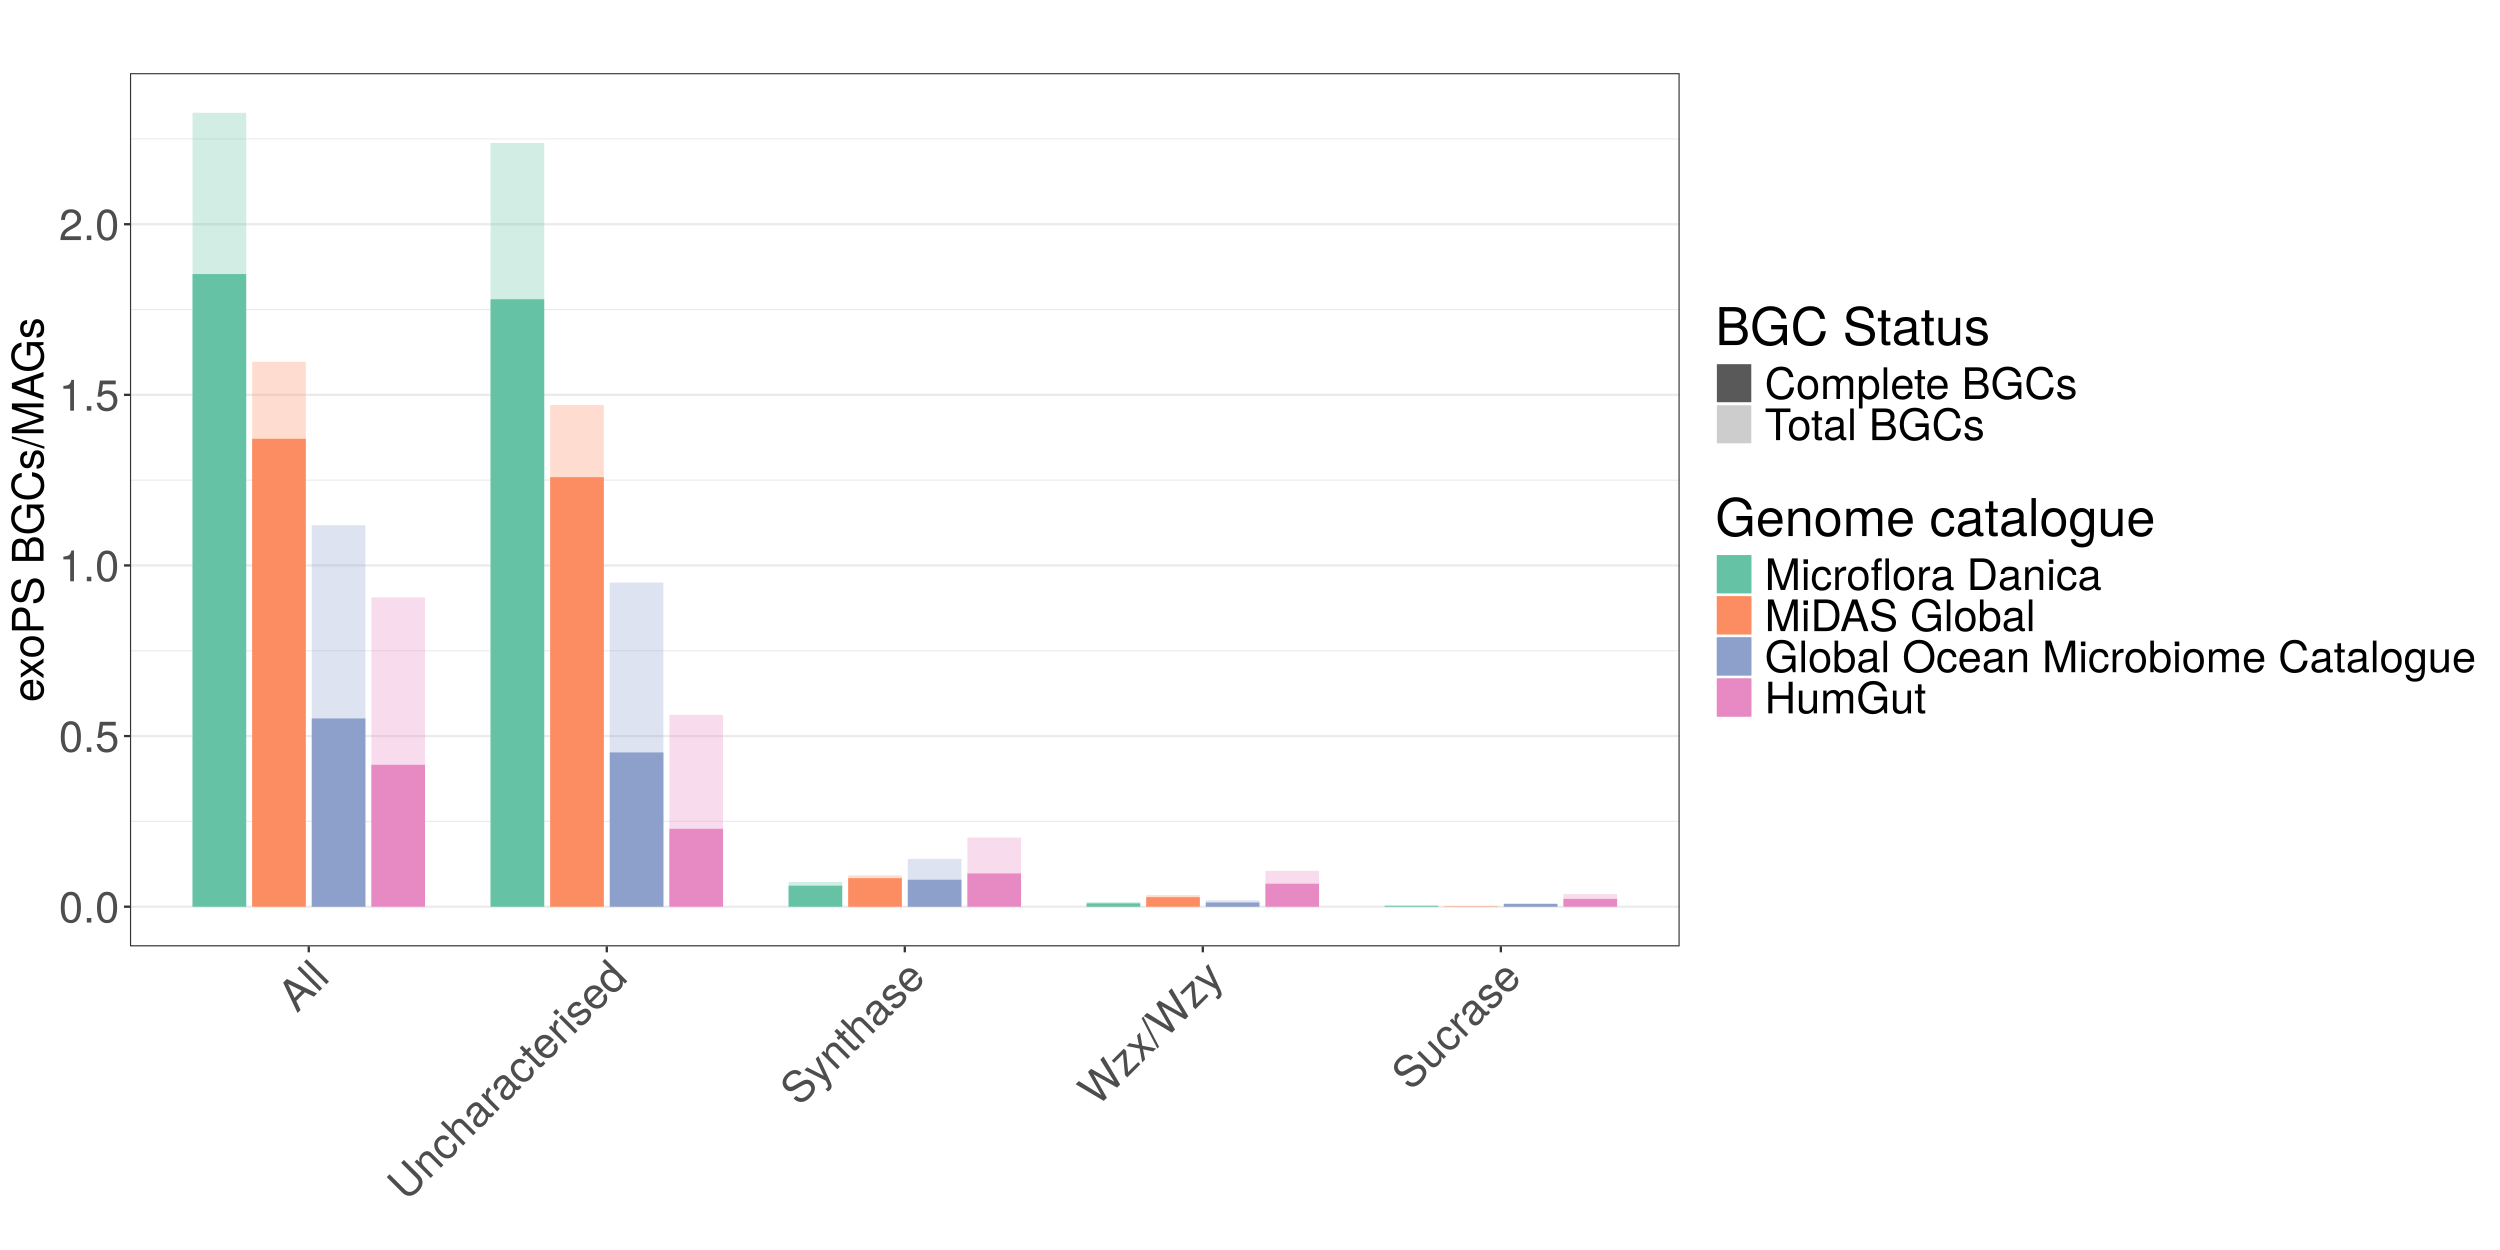
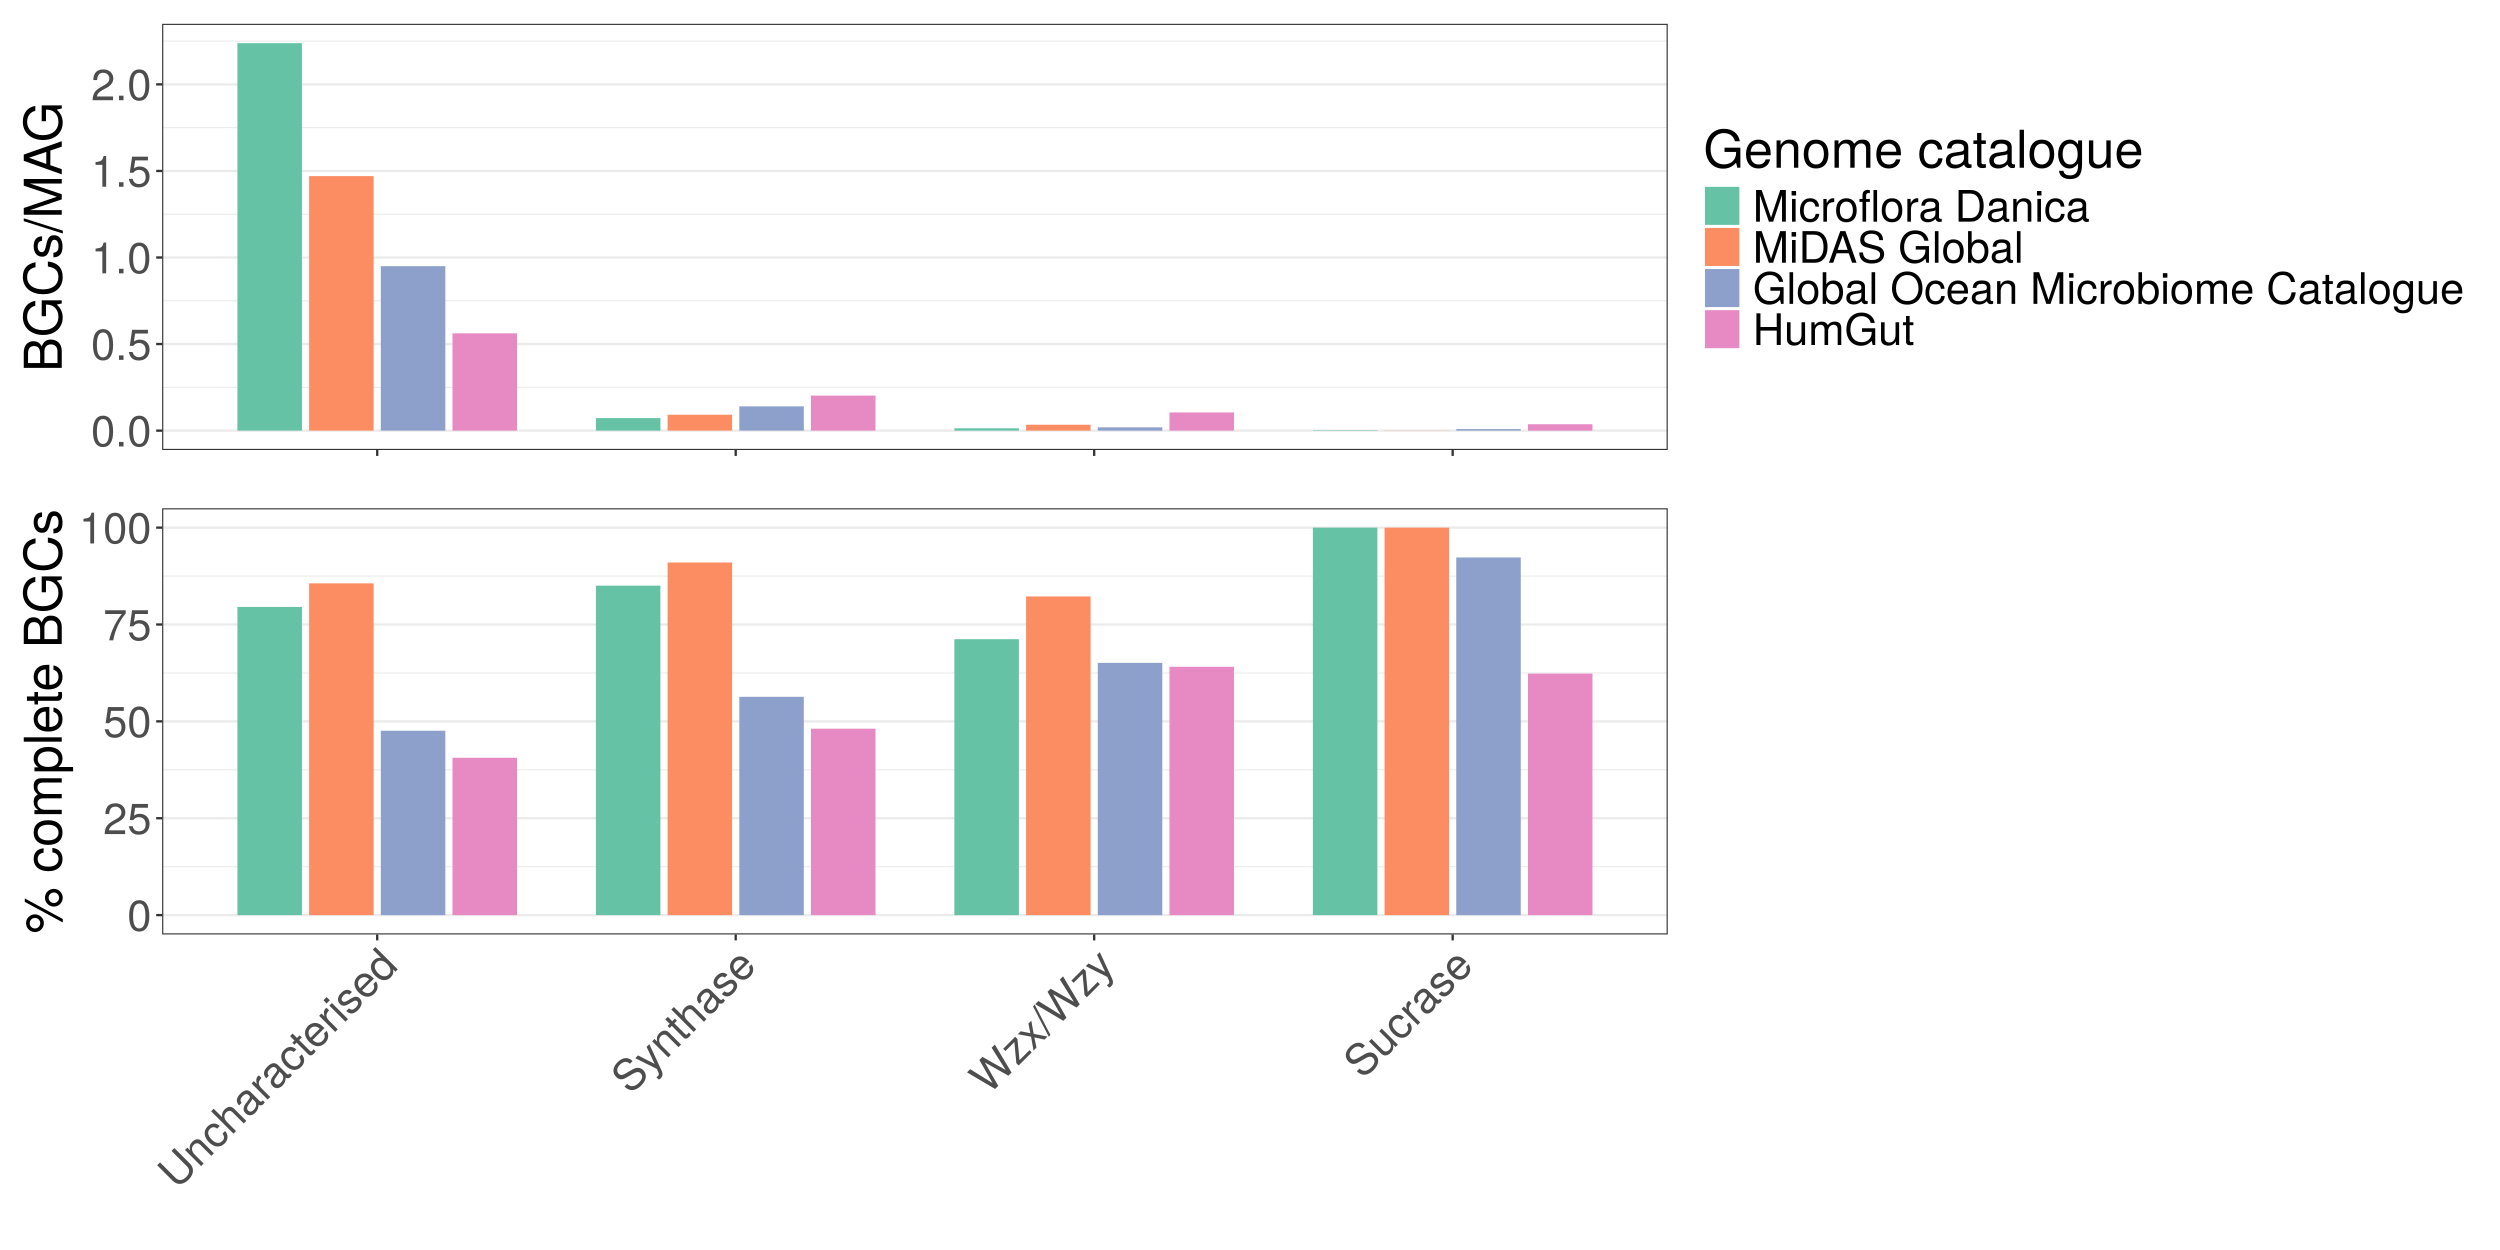
<svg xmlns="http://www.w3.org/2000/svg" class="svglite" width="1152.00pt" height="576.00pt" viewBox="0 0 1152.00 576.00">
  <defs>
    <style type="text/css">
    .svglite line, .svglite polyline, .svglite polygon, .svglite path, .svglite rect, .svglite circle {
      fill: none;
      stroke: #000000;
      stroke-linecap: round;
      stroke-linejoin: round;
      stroke-miterlimit: 10.00;
    }
    .svglite text {
      white-space: pre;
    }
  </style>
  </defs>
  <rect width="100%" height="100%" style="stroke: none; fill: #FFFFFF;" />
  <defs>
    <clipPath id="cpMC4wMHwxMTUyLjAwfDAuMDB8NTc2LjAw">
      <rect x="0.00" y="0.00" width="1152.00" height="576.00" />
    </clipPath>
  </defs>
  <g clip-path="url(#cpMC4wMHwxMTUyLjAwfDAuMDB8NTc2LjAw)">
    <rect x="0.00" y="0.00" width="1152.00" height="576.00" style="stroke-width: 1.07; stroke: #FFFFFF; fill: #FFFFFF;" />
  </g>
  <defs>
-     <clipPath id="cpNTkuODl8NzczLjk4fDMzLjY5fDQzNi4wOQ==">
-       <rect x="59.89" y="33.69" width="714.10" height="402.40" />
+     <clipPath id="cpNzQuNzF8NzY4LjUwfDEwLjk2fDQzMC42MQ==">
+       <rect x="74.71" y="10.96" width="693.79" height="419.65" />
    </clipPath>
  </defs>
-   <g clip-path="url(#cpNTkuODl8NzczLjk4fDMzLjY5fDQzNi4wOQ==)">
-     <rect x="59.89" y="33.69" width="714.10" height="402.40" style="stroke-width: 1.07; stroke: none; fill: #FFFFFF;" />
-     <polyline points="59.89,378.49 773.98,378.49 " style="stroke-width: 0.53; stroke: #EBEBEB; stroke-linecap: butt;" />
-     <polyline points="59.89,299.87 773.98,299.87 " style="stroke-width: 0.53; stroke: #EBEBEB; stroke-linecap: butt;" />
-     <polyline points="59.89,221.25 773.98,221.25 " style="stroke-width: 0.53; stroke: #EBEBEB; stroke-linecap: butt;" />
-     <polyline points="59.89,142.63 773.98,142.63 " style="stroke-width: 0.53; stroke: #EBEBEB; stroke-linecap: butt;" />
-     <polyline points="59.89,64.01 773.98,64.01 " style="stroke-width: 0.53; stroke: #EBEBEB; stroke-linecap: butt;" />
-     <polyline points="59.89,417.80 773.98,417.80 " style="stroke-width: 1.07; stroke: #EBEBEB; stroke-linecap: butt;" />
-     <polyline points="59.89,339.18 773.98,339.18 " style="stroke-width: 1.07; stroke: #EBEBEB; stroke-linecap: butt;" />
-     <polyline points="59.89,260.56 773.98,260.56 " style="stroke-width: 1.07; stroke: #EBEBEB; stroke-linecap: butt;" />
-     <polyline points="59.89,181.94 773.98,181.94 " style="stroke-width: 1.07; stroke: #EBEBEB; stroke-linecap: butt;" />
-     <polyline points="59.89,103.32 773.98,103.32 " style="stroke-width: 1.07; stroke: #EBEBEB; stroke-linecap: butt;" />
-     <rect x="88.72" y="51.98" width="24.72" height="365.82" style="stroke-width: 1.07; stroke: none; stroke-linecap: butt; stroke-linejoin: miter; fill: #66C2A5; fill-opacity: 0.30;" />
-     <rect x="116.19" y="166.71" width="24.72" height="251.09" style="stroke-width: 1.07; stroke: none; stroke-linecap: butt; stroke-linejoin: miter; fill: #FC8D62; fill-opacity: 0.30;" />
-     <rect x="143.66" y="242.03" width="24.72" height="175.78" style="stroke-width: 1.07; stroke: none; stroke-linecap: butt; stroke-linejoin: miter; fill: #8DA0CB; fill-opacity: 0.30;" />
-     <rect x="171.12" y="275.28" width="24.72" height="142.52" style="stroke-width: 1.07; stroke: none; stroke-linecap: butt; stroke-linejoin: miter; fill: #E78AC3; fill-opacity: 0.30;" />
-     <rect x="226.05" y="65.89" width="24.72" height="351.91" style="stroke-width: 1.07; stroke: none; stroke-linecap: butt; stroke-linejoin: miter; fill: #66C2A5; fill-opacity: 0.30;" />
-     <rect x="253.52" y="186.64" width="24.72" height="231.16" style="stroke-width: 1.07; stroke: none; stroke-linecap: butt; stroke-linejoin: miter; fill: #FC8D62; fill-opacity: 0.30;" />
-     <rect x="280.98" y="268.44" width="24.72" height="149.36" style="stroke-width: 1.07; stroke: none; stroke-linecap: butt; stroke-linejoin: miter; fill: #8DA0CB; fill-opacity: 0.30;" />
-     <rect x="308.45" y="329.42" width="24.72" height="88.38" style="stroke-width: 1.07; stroke: none; stroke-linecap: butt; stroke-linejoin: miter; fill: #E78AC3; fill-opacity: 0.30;" />
-     <rect x="363.38" y="406.43" width="24.72" height="11.37" style="stroke-width: 1.07; stroke: none; stroke-linecap: butt; stroke-linejoin: miter; fill: #66C2A5; fill-opacity: 0.30;" />
-     <rect x="390.84" y="403.36" width="24.72" height="14.44" style="stroke-width: 1.07; stroke: none; stroke-linecap: butt; stroke-linejoin: miter; fill: #FC8D62; fill-opacity: 0.30;" />
-     <rect x="418.31" y="395.76" width="24.72" height="22.04" style="stroke-width: 1.07; stroke: none; stroke-linecap: butt; stroke-linejoin: miter; fill: #8DA0CB; fill-opacity: 0.30;" />
-     <rect x="445.77" y="385.96" width="24.72" height="31.84" style="stroke-width: 1.07; stroke: none; stroke-linecap: butt; stroke-linejoin: miter; fill: #E78AC3; fill-opacity: 0.30;" />
-     <rect x="500.70" y="415.68" width="24.72" height="2.12" style="stroke-width: 1.07; stroke: none; stroke-linecap: butt; stroke-linejoin: miter; fill: #66C2A5; fill-opacity: 0.30;" />
-     <rect x="528.17" y="412.46" width="24.72" height="5.34" style="stroke-width: 1.07; stroke: none; stroke-linecap: butt; stroke-linejoin: miter; fill: #FC8D62; fill-opacity: 0.30;" />
-     <rect x="555.63" y="414.84" width="24.72" height="2.97" style="stroke-width: 1.07; stroke: none; stroke-linecap: butt; stroke-linejoin: miter; fill: #8DA0CB; fill-opacity: 0.30;" />
-     <rect x="583.10" y="401.28" width="24.72" height="16.52" style="stroke-width: 1.07; stroke: none; stroke-linecap: butt; stroke-linejoin: miter; fill: #E78AC3; fill-opacity: 0.30;" />
-     <rect x="638.03" y="417.38" width="24.72" height="0.42" style="stroke-width: 1.07; stroke: none; stroke-linecap: butt; stroke-linejoin: miter; fill: #66C2A5; fill-opacity: 0.30;" />
-     <rect x="665.50" y="417.65" width="24.72" height="0.16" style="stroke-width: 1.07; stroke: none; stroke-linecap: butt; stroke-linejoin: miter; fill: #FC8D62; fill-opacity: 0.30;" />
-     <rect x="692.96" y="416.40" width="24.72" height="1.41" style="stroke-width: 1.07; stroke: none; stroke-linecap: butt; stroke-linejoin: miter; fill: #8DA0CB; fill-opacity: 0.30;" />
-     <rect x="720.43" y="412.02" width="24.72" height="5.78" style="stroke-width: 1.07; stroke: none; stroke-linecap: butt; stroke-linejoin: miter; fill: #E78AC3; fill-opacity: 0.30;" />
-     <rect x="88.72" y="126.29" width="24.72" height="291.51" style="stroke-width: 1.07; stroke: none; stroke-linecap: butt; stroke-linejoin: miter; fill: #66C2A5;" />
-     <rect x="116.19" y="202.19" width="24.72" height="215.61" style="stroke-width: 1.07; stroke: none; stroke-linecap: butt; stroke-linejoin: miter; fill: #FC8D62;" />
-     <rect x="143.66" y="331.07" width="24.72" height="86.73" style="stroke-width: 1.07; stroke: none; stroke-linecap: butt; stroke-linejoin: miter; fill: #8DA0CB;" />
-     <rect x="171.12" y="352.40" width="24.72" height="65.40" style="stroke-width: 1.07; stroke: none; stroke-linecap: butt; stroke-linejoin: miter; fill: #E78AC3;" />
-     <rect x="226.05" y="137.89" width="24.72" height="279.91" style="stroke-width: 1.07; stroke: none; stroke-linecap: butt; stroke-linejoin: miter; fill: #66C2A5;" />
-     <rect x="253.52" y="219.88" width="24.72" height="197.92" style="stroke-width: 1.07; stroke: none; stroke-linecap: butt; stroke-linejoin: miter; fill: #FC8D62;" />
-     <rect x="280.98" y="346.72" width="24.72" height="71.08" style="stroke-width: 1.07; stroke: none; stroke-linecap: butt; stroke-linejoin: miter; fill: #8DA0CB;" />
-     <rect x="308.45" y="381.91" width="24.72" height="35.89" style="stroke-width: 1.07; stroke: none; stroke-linecap: butt; stroke-linejoin: miter; fill: #E78AC3;" />
-     <rect x="363.38" y="408.13" width="24.72" height="9.67" style="stroke-width: 1.07; stroke: none; stroke-linecap: butt; stroke-linejoin: miter; fill: #66C2A5;" />
-     <rect x="390.84" y="404.66" width="24.72" height="13.15" style="stroke-width: 1.07; stroke: none; stroke-linecap: butt; stroke-linejoin: miter; fill: #FC8D62;" />
-     <rect x="418.31" y="405.38" width="24.72" height="12.42" style="stroke-width: 1.07; stroke: none; stroke-linecap: butt; stroke-linejoin: miter; fill: #8DA0CB;" />
-     <rect x="445.77" y="402.48" width="24.72" height="15.32" style="stroke-width: 1.07; stroke: none; stroke-linecap: butt; stroke-linejoin: miter; fill: #E78AC3;" />
-     <rect x="500.70" y="416.29" width="24.72" height="1.51" style="stroke-width: 1.07; stroke: none; stroke-linecap: butt; stroke-linejoin: miter; fill: #66C2A5;" />
-     <rect x="528.17" y="413.41" width="24.72" height="4.39" style="stroke-width: 1.07; stroke: none; stroke-linecap: butt; stroke-linejoin: miter; fill: #FC8D62;" />
-     <rect x="555.63" y="415.87" width="24.72" height="1.93" style="stroke-width: 1.07; stroke: none; stroke-linecap: butt; stroke-linejoin: miter; fill: #8DA0CB;" />
-     <rect x="583.10" y="407.21" width="24.72" height="10.59" style="stroke-width: 1.07; stroke: none; stroke-linecap: butt; stroke-linejoin: miter; fill: #E78AC3;" />
-     <rect x="638.03" y="417.38" width="24.72" height="0.42" style="stroke-width: 1.07; stroke: none; stroke-linecap: butt; stroke-linejoin: miter; fill: #66C2A5;" />
-     <rect x="665.50" y="417.65" width="24.72" height="0.16" style="stroke-width: 1.07; stroke: none; stroke-linecap: butt; stroke-linejoin: miter; fill: #FC8D62;" />
-     <rect x="692.96" y="416.50" width="24.72" height="1.30" style="stroke-width: 1.07; stroke: none; stroke-linecap: butt; stroke-linejoin: miter; fill: #8DA0CB;" />
-     <rect x="720.43" y="414.20" width="24.72" height="3.60" style="stroke-width: 1.07; stroke: none; stroke-linecap: butt; stroke-linejoin: miter; fill: #E78AC3;" />
-     <rect x="59.89" y="33.69" width="714.10" height="402.40" style="stroke-width: 1.07; stroke: #333333;" />
+   <g clip-path="url(#cpNzQuNzF8NzY4LjUwfDEwLjk2fDQzMC42MQ==)">
+ </g>
+   <g clip-path="url(#cpMC4wMHwxMTUyLjAwfDAuMDB8NTc2LjAw)">
+ </g>
+   <defs>
+     <clipPath id="cpNS40OHwxMTQ2LjUyfDUuNDh8MjI4Ljcz">
+       <rect x="5.48" y="5.48" width="1141.04" height="223.26" />
+     </clipPath>
+   </defs>
+   <g clip-path="url(#cpNS40OHwxMTQ2LjUyfDUuNDh8MjI4Ljcz)">
+     <rect x="5.48" y="5.48" width="1141.04" height="223.26" style="stroke-width: 1.07; stroke: #FFFFFF; fill: #FFFFFF;" />
  </g>
  <g clip-path="url(#cpMC4wMHwxMTUyLjAwfDAuMDB8NTc2LjAw)">
-     <text x="54.95" y="425.09" text-anchor="end" style="font-size: 20.00px; font-weight: 0;fill: #4D4D4D; font-family: &quot;TeX Gyre Heros&quot;;" textLength="27.79px" lengthAdjust="spacingAndGlyphs">0.0</text>
-     <text x="54.95" y="346.47" text-anchor="end" style="font-size: 20.00px; font-weight: 0;fill: #4D4D4D; font-family: &quot;TeX Gyre Heros&quot;;" textLength="27.79px" lengthAdjust="spacingAndGlyphs">0.5</text>
-     <text x="54.95" y="267.85" text-anchor="end" style="font-size: 20.00px; font-weight: 0;fill: #4D4D4D; font-family: &quot;TeX Gyre Heros&quot;;" textLength="27.79px" lengthAdjust="spacingAndGlyphs">1.0</text>
-     <text x="54.95" y="189.23" text-anchor="end" style="font-size: 20.00px; font-weight: 0;fill: #4D4D4D; font-family: &quot;TeX Gyre Heros&quot;;" textLength="27.79px" lengthAdjust="spacingAndGlyphs">1.5</text>
-     <text x="54.95" y="110.61" text-anchor="end" style="font-size: 20.00px; font-weight: 0;fill: #4D4D4D; font-family: &quot;TeX Gyre Heros&quot;;" textLength="27.79px" lengthAdjust="spacingAndGlyphs">2.0</text>
-     <polyline points="57.15,417.80 59.89,417.80 " style="stroke-width: 1.07; stroke: #333333; stroke-linecap: butt;" />
-     <polyline points="57.15,339.18 59.89,339.18 " style="stroke-width: 1.07; stroke: #333333; stroke-linecap: butt;" />
-     <polyline points="57.15,260.56 59.89,260.56 " style="stroke-width: 1.07; stroke: #333333; stroke-linecap: butt;" />
-     <polyline points="57.15,181.94 59.89,181.94 " style="stroke-width: 1.07; stroke: #333333; stroke-linecap: butt;" />
-     <polyline points="57.15,103.32 59.89,103.32 " style="stroke-width: 1.07; stroke: #333333; stroke-linecap: butt;" />
-     <polyline points="142.28,438.83 142.28,436.09 " style="stroke-width: 1.07; stroke: #333333; stroke-linecap: butt;" />
-     <polyline points="279.61,438.83 279.61,436.09 " style="stroke-width: 1.07; stroke: #333333; stroke-linecap: butt;" />
-     <polyline points="416.93,438.83 416.93,436.09 " style="stroke-width: 1.07; stroke: #333333; stroke-linecap: butt;" />
-     <polyline points="554.26,438.83 554.26,436.09 " style="stroke-width: 1.07; stroke: #333333; stroke-linecap: butt;" />
-     <polyline points="691.59,438.83 691.59,436.09 " style="stroke-width: 1.07; stroke: #333333; stroke-linecap: butt;" />
-     <text transform="translate(152.59,451.33) rotate(-45)" text-anchor="end" style="font-size: 20.00px; font-weight: 0;fill: #4D4D4D; font-family: &quot;TeX Gyre Heros&quot;;" textLength="22.23px" lengthAdjust="spacingAndGlyphs">All</text>
-     <text transform="translate(289.92,451.33) rotate(-45)" text-anchor="end" style="font-size: 20.00px; font-weight: 0;fill: #4D4D4D; font-family: &quot;TeX Gyre Heros&quot;;" textLength="145.58px" lengthAdjust="spacingAndGlyphs">Uncharacterised</text>
-     <text transform="translate(427.24,451.33) rotate(-45)" text-anchor="end" style="font-size: 20.00px; font-weight: 0;fill: #4D4D4D; font-family: &quot;TeX Gyre Heros&quot;;" textLength="83.37px" lengthAdjust="spacingAndGlyphs">Synthase</text>
-     <text transform="translate(564.57,451.33) rotate(-45)" text-anchor="end" style="font-size: 20.00px; font-weight: 0;fill: #4D4D4D; font-family: &quot;TeX Gyre Heros&quot;;" textLength="83.32px" lengthAdjust="spacingAndGlyphs">Wzx/Wzy</text>
-     <text transform="translate(701.90,451.33) rotate(-45)" text-anchor="end" style="font-size: 20.00px; font-weight: 0;fill: #4D4D4D; font-family: &quot;TeX Gyre Heros&quot;;" textLength="73.35px" lengthAdjust="spacingAndGlyphs">Sucrase</text>
-     <text transform="translate(20.06,234.89) rotate(-90)" text-anchor="middle" style="font-size: 20.00px; font-weight: 0; font-family: &quot;TeX Gyre Heros&quot;;" textLength="178.94px" lengthAdjust="spacingAndGlyphs">exoPS BGCs/MAGs</text>
-     <rect x="784.94" y="133.41" width="178.19" height="77.06" style="stroke-width: 1.07; stroke: none; fill: #FFFFFF;" />
-     <text x="790.42" y="159.01" style="font-size: 24.00px; font-weight: 0; font-family: &quot;TeX Gyre Heros&quot;;" textLength="126.72px" lengthAdjust="spacingAndGlyphs">BGC Status</text>
-     <rect x="790.42" y="167.10" width="17.28" height="18.94" style="stroke-width: 1.07; stroke: none; fill: #FFFFFF;" />
-     <rect x="791.13" y="167.81" width="15.86" height="17.53" style="stroke-width: 1.07; stroke: none; stroke-linecap: butt; stroke-linejoin: miter; fill: #595959;" />
-     <rect x="790.42" y="186.05" width="17.28" height="18.94" style="stroke-width: 1.07; stroke: none; fill: #FFFFFF;" />
-     <rect x="791.13" y="186.75" width="15.86" height="17.53" style="stroke-width: 1.07; stroke: none; stroke-linecap: butt; stroke-linejoin: miter; fill: #595959; fill-opacity: 0.30;" />
-     <text x="813.18" y="183.86" style="font-size: 20.00px; font-weight: 0; font-family: &quot;TeX Gyre Heros&quot;;" textLength="144.48px" lengthAdjust="spacingAndGlyphs">Complete BGCs</text>
-     <text x="813.18" y="202.81" style="font-size: 20.00px; font-weight: 0; font-family: &quot;TeX Gyre Heros&quot;;" textLength="103.36px" lengthAdjust="spacingAndGlyphs">Total BGCs</text>
-     <rect x="784.94" y="221.43" width="361.58" height="114.94" style="stroke-width: 1.07; stroke: none; fill: #FFFFFF;" />
-     <text x="790.42" y="247.02" style="font-size: 24.00px; font-weight: 0; font-family: &quot;TeX Gyre Heros&quot;;" textLength="202.76px" lengthAdjust="spacingAndGlyphs">Genome catalogue</text>
-     <rect x="790.42" y="255.12" width="17.28" height="18.94" style="stroke-width: 1.07; stroke: none; fill: #FFFFFF;" />
-     <rect x="791.13" y="255.83" width="15.86" height="17.53" style="stroke-width: 1.07; stroke: none; stroke-linecap: butt; stroke-linejoin: miter; fill: #66C2A5;" />
-     <rect x="791.13" y="255.83" width="15.86" height="17.53" style="stroke-width: 1.07; stroke: none; stroke-linecap: butt; stroke-linejoin: miter; fill: #66C2A5;" />
-     <rect x="790.42" y="274.06" width="17.28" height="18.94" style="stroke-width: 1.07; stroke: none; fill: #FFFFFF;" />
-     <rect x="791.13" y="274.77" width="15.86" height="17.53" style="stroke-width: 1.07; stroke: none; stroke-linecap: butt; stroke-linejoin: miter; fill: #FC8D62;" />
-     <rect x="791.13" y="274.77" width="15.86" height="17.53" style="stroke-width: 1.07; stroke: none; stroke-linecap: butt; stroke-linejoin: miter; fill: #FC8D62;" />
-     <rect x="790.42" y="293.00" width="17.28" height="18.94" style="stroke-width: 1.07; stroke: none; fill: #FFFFFF;" />
-     <rect x="791.13" y="293.71" width="15.86" height="17.53" style="stroke-width: 1.07; stroke: none; stroke-linecap: butt; stroke-linejoin: miter; fill: #8DA0CB;" />
-     <rect x="791.13" y="293.71" width="15.86" height="17.53" style="stroke-width: 1.07; stroke: none; stroke-linecap: butt; stroke-linejoin: miter; fill: #8DA0CB;" />
-     <rect x="790.42" y="311.95" width="17.28" height="18.94" style="stroke-width: 1.07; stroke: none; fill: #FFFFFF;" />
-     <rect x="791.13" y="312.65" width="15.86" height="17.53" style="stroke-width: 1.07; stroke: none; stroke-linecap: butt; stroke-linejoin: miter; fill: #E78AC3;" />
-     <rect x="791.13" y="312.65" width="15.86" height="17.53" style="stroke-width: 1.07; stroke: none; stroke-linecap: butt; stroke-linejoin: miter; fill: #E78AC3;" />
-     <text x="813.18" y="271.88" style="font-size: 20.00px; font-weight: 0; font-family: &quot;TeX Gyre Heros&quot;;" textLength="155.57px" lengthAdjust="spacingAndGlyphs">Microflora Danica</text>
-     <text x="813.18" y="290.82" style="font-size: 20.00px; font-weight: 0; font-family: &quot;TeX Gyre Heros&quot;;" textLength="125.58px" lengthAdjust="spacingAndGlyphs">MiDAS Global</text>
-     <text x="813.18" y="309.76" style="font-size: 20.00px; font-weight: 0; font-family: &quot;TeX Gyre Heros&quot;;" textLength="327.86px" lengthAdjust="spacingAndGlyphs">Global Ocean Microbiome Catalogue</text>
-     <text x="813.18" y="328.71" style="font-size: 20.00px; font-weight: 0; font-family: &quot;TeX Gyre Heros&quot;;" textLength="74.46px" lengthAdjust="spacingAndGlyphs">HumGut</text>
+ </g>
+   <defs>
+     <clipPath id="cpNS40OHwxMTQ2LjUyfDIyOC43M3w1NzAuNTI=">
+       <rect x="5.48" y="228.73" width="1141.04" height="341.79" />
+     </clipPath>
+   </defs>
+   <g clip-path="url(#cpNS40OHwxMTQ2LjUyfDIyOC43M3w1NzAuNTI=)">
+     <rect x="5.48" y="228.73" width="1141.04" height="341.79" style="stroke-width: 1.07; stroke: #FFFFFF; fill: #FFFFFF;" />
+   </g>
+   <g clip-path="url(#cpMC4wMHwxMTUyLjAwfDAuMDB8NTc2LjAw)">
+ </g>
+   <defs>
+     <clipPath id="cpNzQuNzF8NzY4LjUwfDEwLjk2fDIwNy4zNg==">
+       <rect x="74.71" y="10.96" width="693.79" height="196.40" />
+     </clipPath>
+   </defs>
+   <g clip-path="url(#cpNzQuNzF8NzY4LjUwfDEwLjk2fDIwNy4zNg==)">
+     <rect x="74.71" y="10.96" width="693.79" height="196.40" style="stroke-width: 1.07; stroke: none; fill: #FFFFFF;" />
+     <polyline points="74.71,178.49 768.50,178.49 " style="stroke-width: 0.53; stroke: #EBEBEB; stroke-linecap: butt;" />
+     <polyline points="74.71,138.60 768.50,138.60 " style="stroke-width: 0.53; stroke: #EBEBEB; stroke-linecap: butt;" />
+     <polyline points="74.71,98.71 768.50,98.71 " style="stroke-width: 0.53; stroke: #EBEBEB; stroke-linecap: butt;" />
+     <polyline points="74.71,58.82 768.50,58.82 " style="stroke-width: 0.53; stroke: #EBEBEB; stroke-linecap: butt;" />
+     <polyline points="74.71,18.93 768.50,18.93 " style="stroke-width: 0.53; stroke: #EBEBEB; stroke-linecap: butt;" />
+     <polyline points="74.71,198.43 768.50,198.43 " style="stroke-width: 1.07; stroke: #EBEBEB; stroke-linecap: butt;" />
+     <polyline points="74.71,158.54 768.50,158.54 " style="stroke-width: 1.07; stroke: #EBEBEB; stroke-linecap: butt;" />
+     <polyline points="74.71,118.65 768.50,118.65 " style="stroke-width: 1.07; stroke: #EBEBEB; stroke-linecap: butt;" />
+     <polyline points="74.71,78.77 768.50,78.77 " style="stroke-width: 1.07; stroke: #EBEBEB; stroke-linecap: butt;" />
+     <polyline points="74.71,38.88 768.50,38.88 " style="stroke-width: 1.07; stroke: #EBEBEB; stroke-linecap: butt;" />
+     <rect x="109.40" y="19.89" width="29.73" height="178.54" style="stroke-width: 1.07; stroke: none; stroke-linecap: butt; stroke-linejoin: miter; fill: #66C2A5;" />
+     <rect x="142.44" y="81.15" width="29.73" height="117.28" style="stroke-width: 1.07; stroke: none; stroke-linecap: butt; stroke-linejoin: miter; fill: #FC8D62;" />
+     <rect x="175.48" y="122.65" width="29.73" height="75.78" style="stroke-width: 1.07; stroke: none; stroke-linecap: butt; stroke-linejoin: miter; fill: #8DA0CB;" />
+     <rect x="208.51" y="153.59" width="29.73" height="44.84" style="stroke-width: 1.07; stroke: none; stroke-linecap: butt; stroke-linejoin: miter; fill: #E78AC3;" />
+     <rect x="274.59" y="192.66" width="29.73" height="5.77" style="stroke-width: 1.07; stroke: none; stroke-linecap: butt; stroke-linejoin: miter; fill: #66C2A5;" />
+     <rect x="307.63" y="191.10" width="29.73" height="7.33" style="stroke-width: 1.07; stroke: none; stroke-linecap: butt; stroke-linejoin: miter; fill: #FC8D62;" />
+     <rect x="340.67" y="187.25" width="29.73" height="11.18" style="stroke-width: 1.07; stroke: none; stroke-linecap: butt; stroke-linejoin: miter; fill: #8DA0CB;" />
+     <rect x="373.70" y="182.28" width="29.73" height="16.15" style="stroke-width: 1.07; stroke: none; stroke-linecap: butt; stroke-linejoin: miter; fill: #E78AC3;" />
+     <rect x="439.78" y="197.35" width="29.73" height="1.08" style="stroke-width: 1.07; stroke: none; stroke-linecap: butt; stroke-linejoin: miter; fill: #66C2A5;" />
+     <rect x="472.82" y="195.72" width="29.73" height="2.71" style="stroke-width: 1.07; stroke: none; stroke-linecap: butt; stroke-linejoin: miter; fill: #FC8D62;" />
+     <rect x="505.85" y="196.93" width="29.73" height="1.50" style="stroke-width: 1.07; stroke: none; stroke-linecap: butt; stroke-linejoin: miter; fill: #8DA0CB;" />
+     <rect x="538.89" y="190.05" width="29.73" height="8.38" style="stroke-width: 1.07; stroke: none; stroke-linecap: butt; stroke-linejoin: miter; fill: #E78AC3;" />
+     <rect x="604.97" y="198.22" width="29.73" height="0.21" style="stroke-width: 1.07; stroke: none; stroke-linecap: butt; stroke-linejoin: miter; fill: #66C2A5;" />
+     <rect x="638.01" y="198.35" width="29.73" height="0.079" style="stroke-width: 1.07; stroke: none; stroke-linecap: butt; stroke-linejoin: miter; fill: #FC8D62;" />
+     <rect x="671.04" y="197.72" width="29.73" height="0.71" style="stroke-width: 1.07; stroke: none; stroke-linecap: butt; stroke-linejoin: miter; fill: #8DA0CB;" />
+     <rect x="704.08" y="195.50" width="29.73" height="2.93" style="stroke-width: 1.07; stroke: none; stroke-linecap: butt; stroke-linejoin: miter; fill: #E78AC3;" />
+     <rect x="74.71" y="10.96" width="693.79" height="196.40" style="stroke-width: 1.07; stroke: #333333;" />
+   </g>
+   <g clip-path="url(#cpMC4wMHwxMTUyLjAwfDAuMDB8NTc2LjAw)">
+     <text x="69.78" y="205.72" text-anchor="end" style="font-size: 20.00px; font-weight: 0;fill: #4D4D4D; font-family: &quot;TeX Gyre Heros&quot;;" textLength="27.79px" lengthAdjust="spacingAndGlyphs">0.0</text>
+     <text x="69.78" y="165.83" text-anchor="end" style="font-size: 20.00px; font-weight: 0;fill: #4D4D4D; font-family: &quot;TeX Gyre Heros&quot;;" textLength="27.79px" lengthAdjust="spacingAndGlyphs">0.5</text>
+     <text x="69.78" y="125.94" text-anchor="end" style="font-size: 20.00px; font-weight: 0;fill: #4D4D4D; font-family: &quot;TeX Gyre Heros&quot;;" textLength="27.79px" lengthAdjust="spacingAndGlyphs">1.0</text>
+     <text x="69.78" y="86.06" text-anchor="end" style="font-size: 20.00px; font-weight: 0;fill: #4D4D4D; font-family: &quot;TeX Gyre Heros&quot;;" textLength="27.79px" lengthAdjust="spacingAndGlyphs">1.5</text>
+     <text x="69.78" y="46.17" text-anchor="end" style="font-size: 20.00px; font-weight: 0;fill: #4D4D4D; font-family: &quot;TeX Gyre Heros&quot;;" textLength="27.79px" lengthAdjust="spacingAndGlyphs">2.0</text>
+     <polyline points="71.97,198.43 74.71,198.43 " style="stroke-width: 1.07; stroke: #333333; stroke-linecap: butt;" />
+     <polyline points="71.97,158.54 74.71,158.54 " style="stroke-width: 1.07; stroke: #333333; stroke-linecap: butt;" />
+     <polyline points="71.97,118.65 74.71,118.65 " style="stroke-width: 1.07; stroke: #333333; stroke-linecap: butt;" />
+     <polyline points="71.97,78.77 74.71,78.77 " style="stroke-width: 1.07; stroke: #333333; stroke-linecap: butt;" />
+     <polyline points="71.97,38.88 74.71,38.88 " style="stroke-width: 1.07; stroke: #333333; stroke-linecap: butt;" />
+     <polyline points="173.82,210.10 173.82,207.36 " style="stroke-width: 1.07; stroke: #333333; stroke-linecap: butt;" />
+     <polyline points="339.01,210.10 339.01,207.36 " style="stroke-width: 1.07; stroke: #333333; stroke-linecap: butt;" />
+     <polyline points="504.20,210.10 504.20,207.36 " style="stroke-width: 1.07; stroke: #333333; stroke-linecap: butt;" />
+     <polyline points="669.39,210.10 669.39,207.36 " style="stroke-width: 1.07; stroke: #333333; stroke-linecap: butt;" />
+     <text transform="translate(28.45,109.16) rotate(-90)" text-anchor="middle" style="font-size: 24.00px; font-weight: 0; font-family: &quot;TeX Gyre Heros&quot;;" textLength="125.35px" lengthAdjust="spacingAndGlyphs">BGCs/MAG</text>
+     <rect x="779.46" y="51.69" width="361.58" height="114.94" style="stroke-width: 1.07; stroke: none; fill: #FFFFFF;" />
+     <text x="784.94" y="77.28" style="font-size: 24.00px; font-weight: 0; font-family: &quot;TeX Gyre Heros&quot;;" textLength="202.76px" lengthAdjust="spacingAndGlyphs">Genome catalogue</text>
+     <rect x="784.94" y="85.38" width="17.28" height="18.94" style="stroke-width: 1.07; stroke: none; fill: #FFFFFF;" />
+     <rect x="785.65" y="86.09" width="15.86" height="17.53" style="stroke-width: 1.07; stroke: none; stroke-linecap: butt; stroke-linejoin: miter; fill: #66C2A5;" />
+     <rect x="784.94" y="104.32" width="17.28" height="18.94" style="stroke-width: 1.07; stroke: none; fill: #FFFFFF;" />
+     <rect x="785.65" y="105.03" width="15.86" height="17.53" style="stroke-width: 1.07; stroke: none; stroke-linecap: butt; stroke-linejoin: miter; fill: #FC8D62;" />
+     <rect x="784.94" y="123.26" width="17.28" height="18.94" style="stroke-width: 1.07; stroke: none; fill: #FFFFFF;" />
+     <rect x="785.65" y="123.97" width="15.86" height="17.53" style="stroke-width: 1.07; stroke: none; stroke-linecap: butt; stroke-linejoin: miter; fill: #8DA0CB;" />
+     <rect x="784.94" y="142.21" width="17.28" height="18.94" style="stroke-width: 1.07; stroke: none; fill: #FFFFFF;" />
+     <rect x="785.65" y="142.92" width="15.86" height="17.53" style="stroke-width: 1.07; stroke: none; stroke-linecap: butt; stroke-linejoin: miter; fill: #E78AC3;" />
+     <text x="807.70" y="102.14" style="font-size: 20.00px; font-weight: 0; font-family: &quot;TeX Gyre Heros&quot;;" textLength="155.57px" lengthAdjust="spacingAndGlyphs">Microflora Danica</text>
+     <text x="807.70" y="121.08" style="font-size: 20.00px; font-weight: 0; font-family: &quot;TeX Gyre Heros&quot;;" textLength="125.58px" lengthAdjust="spacingAndGlyphs">MiDAS Global</text>
+     <text x="807.70" y="140.02" style="font-size: 20.00px; font-weight: 0; font-family: &quot;TeX Gyre Heros&quot;;" textLength="327.86px" lengthAdjust="spacingAndGlyphs">Global Ocean Microbiome Catalogue</text>
+     <text x="807.70" y="158.97" style="font-size: 20.00px; font-weight: 0; font-family: &quot;TeX Gyre Heros&quot;;" textLength="74.46px" lengthAdjust="spacingAndGlyphs">HumGut</text>
+   </g>
+   <defs>
+     <clipPath id="cpNzQuNzF8NzY4LjUwfDIzNC4yMXw0MzAuNjE=">
+       <rect x="74.71" y="234.21" width="693.79" height="196.40" />
+     </clipPath>
+   </defs>
+   <g clip-path="url(#cpNzQuNzF8NzY4LjUwfDIzNC4yMXw0MzAuNjE=)">
+     <rect x="74.71" y="234.21" width="693.79" height="196.40" style="stroke-width: 1.07; stroke: none; fill: #FFFFFF;" />
+     <polyline points="74.71,399.37 768.50,399.37 " style="stroke-width: 0.53; stroke: #EBEBEB; stroke-linecap: butt;" />
+     <polyline points="74.71,354.73 768.50,354.73 " style="stroke-width: 0.53; stroke: #EBEBEB; stroke-linecap: butt;" />
+     <polyline points="74.71,310.10 768.50,310.10 " style="stroke-width: 0.53; stroke: #EBEBEB; stroke-linecap: butt;" />
+     <polyline points="74.71,265.46 768.50,265.46 " style="stroke-width: 0.53; stroke: #EBEBEB; stroke-linecap: butt;" />
+     <polyline points="74.71,421.69 768.50,421.69 " style="stroke-width: 1.07; stroke: #EBEBEB; stroke-linecap: butt;" />
+     <polyline points="74.71,377.05 768.50,377.05 " style="stroke-width: 1.07; stroke: #EBEBEB; stroke-linecap: butt;" />
+     <polyline points="74.71,332.41 768.50,332.41 " style="stroke-width: 1.07; stroke: #EBEBEB; stroke-linecap: butt;" />
+     <polyline points="74.71,287.78 768.50,287.78 " style="stroke-width: 1.07; stroke: #EBEBEB; stroke-linecap: butt;" />
+     <polyline points="74.71,243.14 768.50,243.14 " style="stroke-width: 1.07; stroke: #EBEBEB; stroke-linecap: butt;" />
+     <rect x="109.40" y="279.67" width="29.73" height="142.01" style="stroke-width: 1.07; stroke: none; stroke-linecap: butt; stroke-linejoin: miter; fill: #66C2A5;" />
+     <rect x="142.44" y="268.81" width="29.73" height="152.87" style="stroke-width: 1.07; stroke: none; stroke-linecap: butt; stroke-linejoin: miter; fill: #FC8D62;" />
+     <rect x="175.48" y="336.72" width="29.73" height="84.97" style="stroke-width: 1.07; stroke: none; stroke-linecap: butt; stroke-linejoin: miter; fill: #8DA0CB;" />
+     <rect x="208.51" y="349.18" width="29.73" height="72.51" style="stroke-width: 1.07; stroke: none; stroke-linecap: butt; stroke-linejoin: miter; fill: #E78AC3;" />
+     <rect x="274.59" y="269.87" width="29.73" height="151.81" style="stroke-width: 1.07; stroke: none; stroke-linecap: butt; stroke-linejoin: miter; fill: #66C2A5;" />
+     <rect x="307.63" y="259.20" width="29.73" height="162.49" style="stroke-width: 1.07; stroke: none; stroke-linecap: butt; stroke-linejoin: miter; fill: #FC8D62;" />
+     <rect x="340.67" y="321.09" width="29.73" height="100.60" style="stroke-width: 1.07; stroke: none; stroke-linecap: butt; stroke-linejoin: miter; fill: #8DA0CB;" />
+     <rect x="373.70" y="335.78" width="29.73" height="85.90" style="stroke-width: 1.07; stroke: none; stroke-linecap: butt; stroke-linejoin: miter; fill: #E78AC3;" />
+     <rect x="439.78" y="294.54" width="29.73" height="127.14" style="stroke-width: 1.07; stroke: none; stroke-linecap: butt; stroke-linejoin: miter; fill: #66C2A5;" />
+     <rect x="472.82" y="274.85" width="29.73" height="146.83" style="stroke-width: 1.07; stroke: none; stroke-linecap: butt; stroke-linejoin: miter; fill: #FC8D62;" />
+     <rect x="505.85" y="305.45" width="29.73" height="116.24" style="stroke-width: 1.07; stroke: none; stroke-linecap: butt; stroke-linejoin: miter; fill: #8DA0CB;" />
+     <rect x="538.89" y="307.26" width="29.73" height="114.43" style="stroke-width: 1.07; stroke: none; stroke-linecap: butt; stroke-linejoin: miter; fill: #E78AC3;" />
+     <rect x="604.97" y="243.14" width="29.73" height="178.54" style="stroke-width: 1.07; stroke: none; stroke-linecap: butt; stroke-linejoin: miter; fill: #66C2A5;" />
+     <rect x="638.01" y="243.14" width="29.73" height="178.54" style="stroke-width: 1.07; stroke: none; stroke-linecap: butt; stroke-linejoin: miter; fill: #FC8D62;" />
+     <rect x="671.04" y="256.88" width="29.73" height="164.81" style="stroke-width: 1.07; stroke: none; stroke-linecap: butt; stroke-linejoin: miter; fill: #8DA0CB;" />
+     <rect x="704.08" y="310.38" width="29.73" height="111.30" style="stroke-width: 1.07; stroke: none; stroke-linecap: butt; stroke-linejoin: miter; fill: #E78AC3;" />
+     <rect x="74.71" y="234.21" width="693.79" height="196.40" style="stroke-width: 1.07; stroke: #333333;" />
+   </g>
+   <g clip-path="url(#cpMC4wMHwxMTUyLjAwfDAuMDB8NTc2LjAw)">
+     <text x="69.78" y="428.98" text-anchor="end" style="font-size: 20.00px; font-weight: 0;fill: #4D4D4D; font-family: &quot;TeX Gyre Heros&quot;;" textLength="11.12px" lengthAdjust="spacingAndGlyphs">0</text>
+     <text x="69.78" y="384.34" text-anchor="end" style="font-size: 20.00px; font-weight: 0;fill: #4D4D4D; font-family: &quot;TeX Gyre Heros&quot;;" textLength="22.23px" lengthAdjust="spacingAndGlyphs">25</text>
+     <text x="69.78" y="339.70" text-anchor="end" style="font-size: 20.00px; font-weight: 0;fill: #4D4D4D; font-family: &quot;TeX Gyre Heros&quot;;" textLength="22.23px" lengthAdjust="spacingAndGlyphs">50</text>
+     <text x="69.78" y="295.07" text-anchor="end" style="font-size: 20.00px; font-weight: 0;fill: #4D4D4D; font-family: &quot;TeX Gyre Heros&quot;;" textLength="22.23px" lengthAdjust="spacingAndGlyphs">75</text>
+     <text x="69.78" y="250.43" text-anchor="end" style="font-size: 20.00px; font-weight: 0;fill: #4D4D4D; font-family: &quot;TeX Gyre Heros&quot;;" textLength="33.35px" lengthAdjust="spacingAndGlyphs">100</text>
+     <polyline points="71.97,421.69 74.71,421.69 " style="stroke-width: 1.07; stroke: #333333; stroke-linecap: butt;" />
+     <polyline points="71.97,377.05 74.71,377.05 " style="stroke-width: 1.07; stroke: #333333; stroke-linecap: butt;" />
+     <polyline points="71.97,332.41 74.71,332.41 " style="stroke-width: 1.07; stroke: #333333; stroke-linecap: butt;" />
+     <polyline points="71.97,287.78 74.71,287.78 " style="stroke-width: 1.07; stroke: #333333; stroke-linecap: butt;" />
+     <polyline points="71.97,243.14 74.71,243.14 " style="stroke-width: 1.07; stroke: #333333; stroke-linecap: butt;" />
+     <polyline points="173.82,433.35 173.82,430.61 " style="stroke-width: 1.07; stroke: #333333; stroke-linecap: butt;" />
+     <polyline points="339.01,433.35 339.01,430.61 " style="stroke-width: 1.07; stroke: #333333; stroke-linecap: butt;" />
+     <polyline points="504.20,433.35 504.20,430.61 " style="stroke-width: 1.07; stroke: #333333; stroke-linecap: butt;" />
+     <polyline points="669.39,433.35 669.39,430.61 " style="stroke-width: 1.07; stroke: #333333; stroke-linecap: butt;" />
+     <text transform="translate(184.13,445.85) rotate(-45)" text-anchor="end" style="font-size: 20.00px; font-weight: 0;fill: #4D4D4D; font-family: &quot;TeX Gyre Heros&quot;;" textLength="145.58px" lengthAdjust="spacingAndGlyphs">Uncharacterised</text>
+     <text transform="translate(349.32,445.85) rotate(-45)" text-anchor="end" style="font-size: 20.00px; font-weight: 0;fill: #4D4D4D; font-family: &quot;TeX Gyre Heros&quot;;" textLength="83.37px" lengthAdjust="spacingAndGlyphs">Synthase</text>
+     <text transform="translate(514.51,445.85) rotate(-45)" text-anchor="end" style="font-size: 20.00px; font-weight: 0;fill: #4D4D4D; font-family: &quot;TeX Gyre Heros&quot;;" textLength="83.32px" lengthAdjust="spacingAndGlyphs">Wzx/Wzy</text>
+     <text transform="translate(679.70,445.85) rotate(-45)" text-anchor="end" style="font-size: 20.00px; font-weight: 0;fill: #4D4D4D; font-family: &quot;TeX Gyre Heros&quot;;" textLength="73.35px" lengthAdjust="spacingAndGlyphs">Sucrase</text>
+     <text transform="translate(28.45,332.41) rotate(-90)" text-anchor="middle" style="font-size: 24.00px; font-weight: 0; font-family: &quot;TeX Gyre Heros&quot;;" textLength="196.06px" lengthAdjust="spacingAndGlyphs">% complete BGCs</text>
  </g>
</svg>
